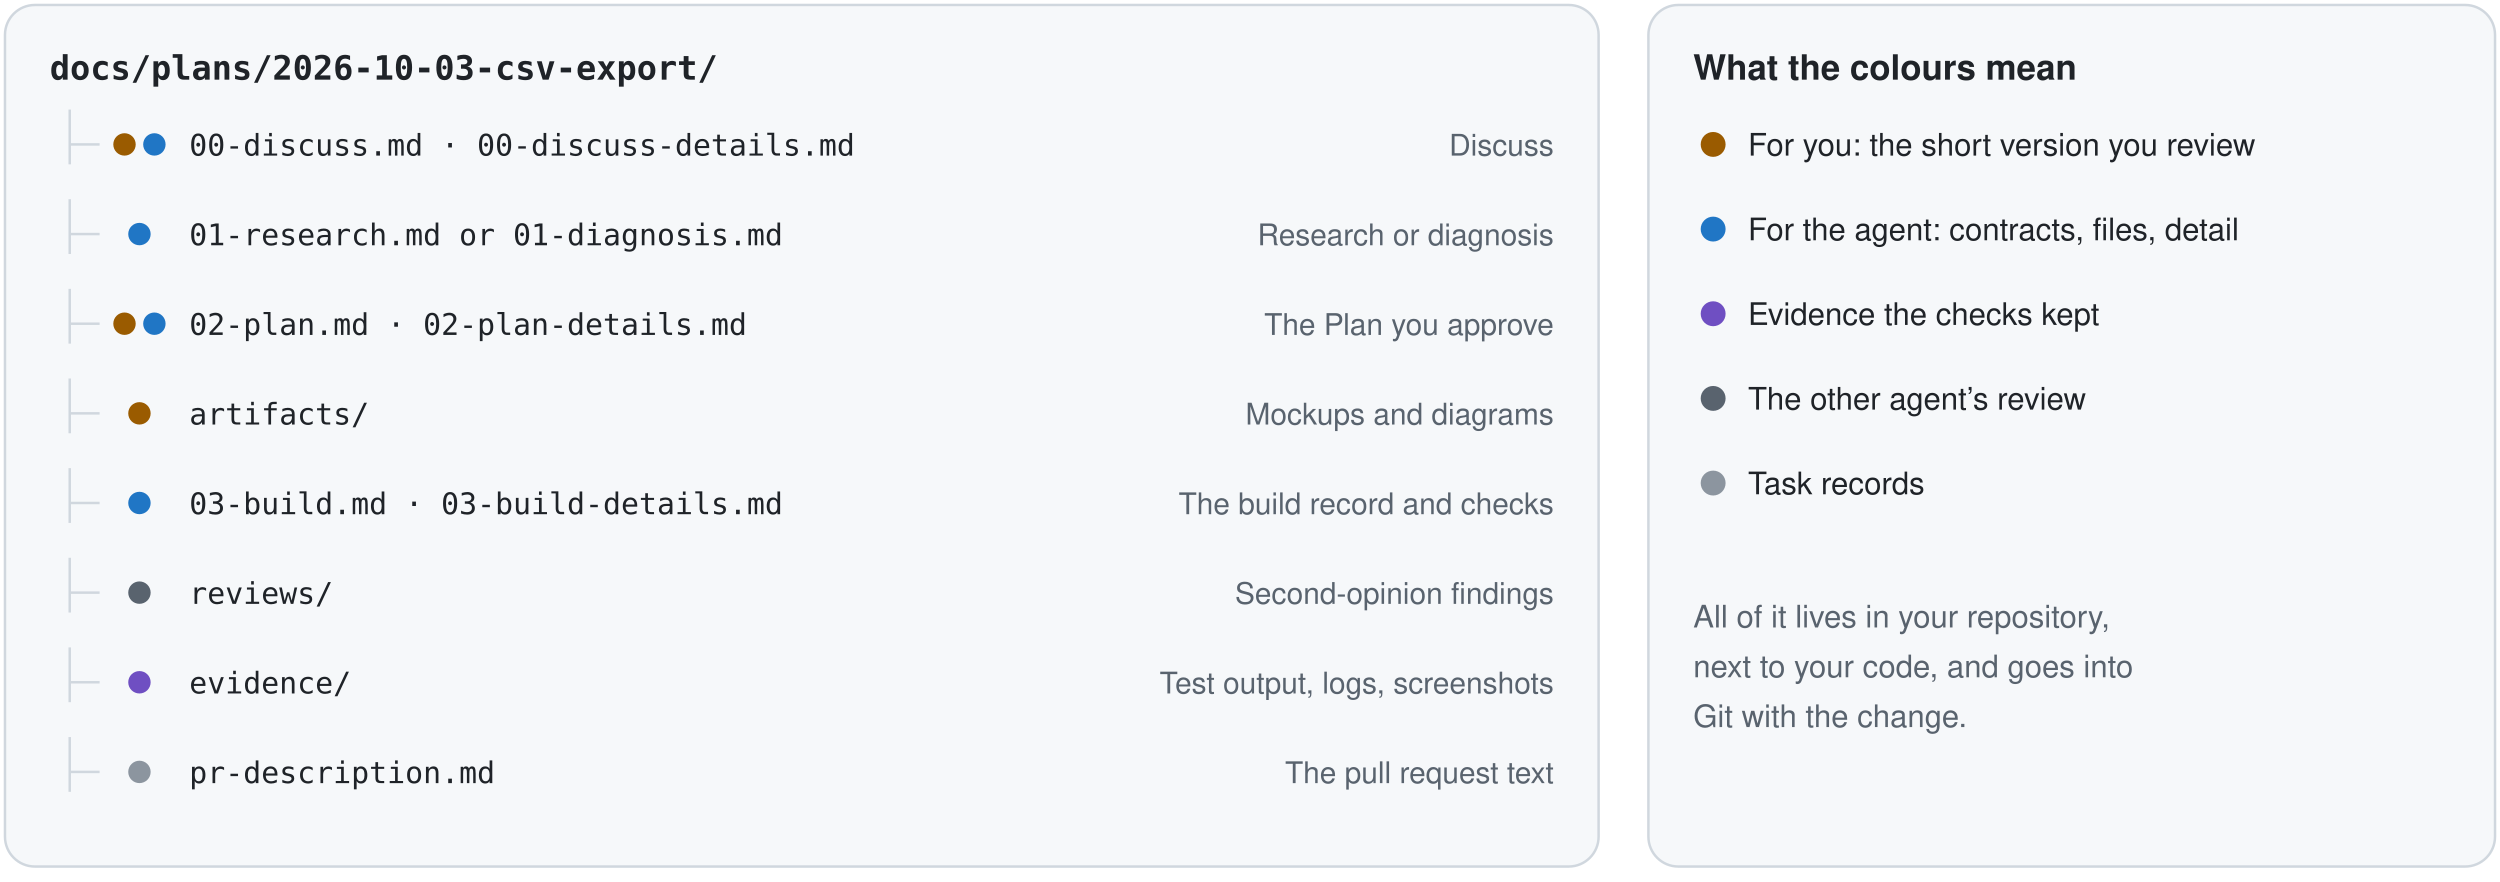
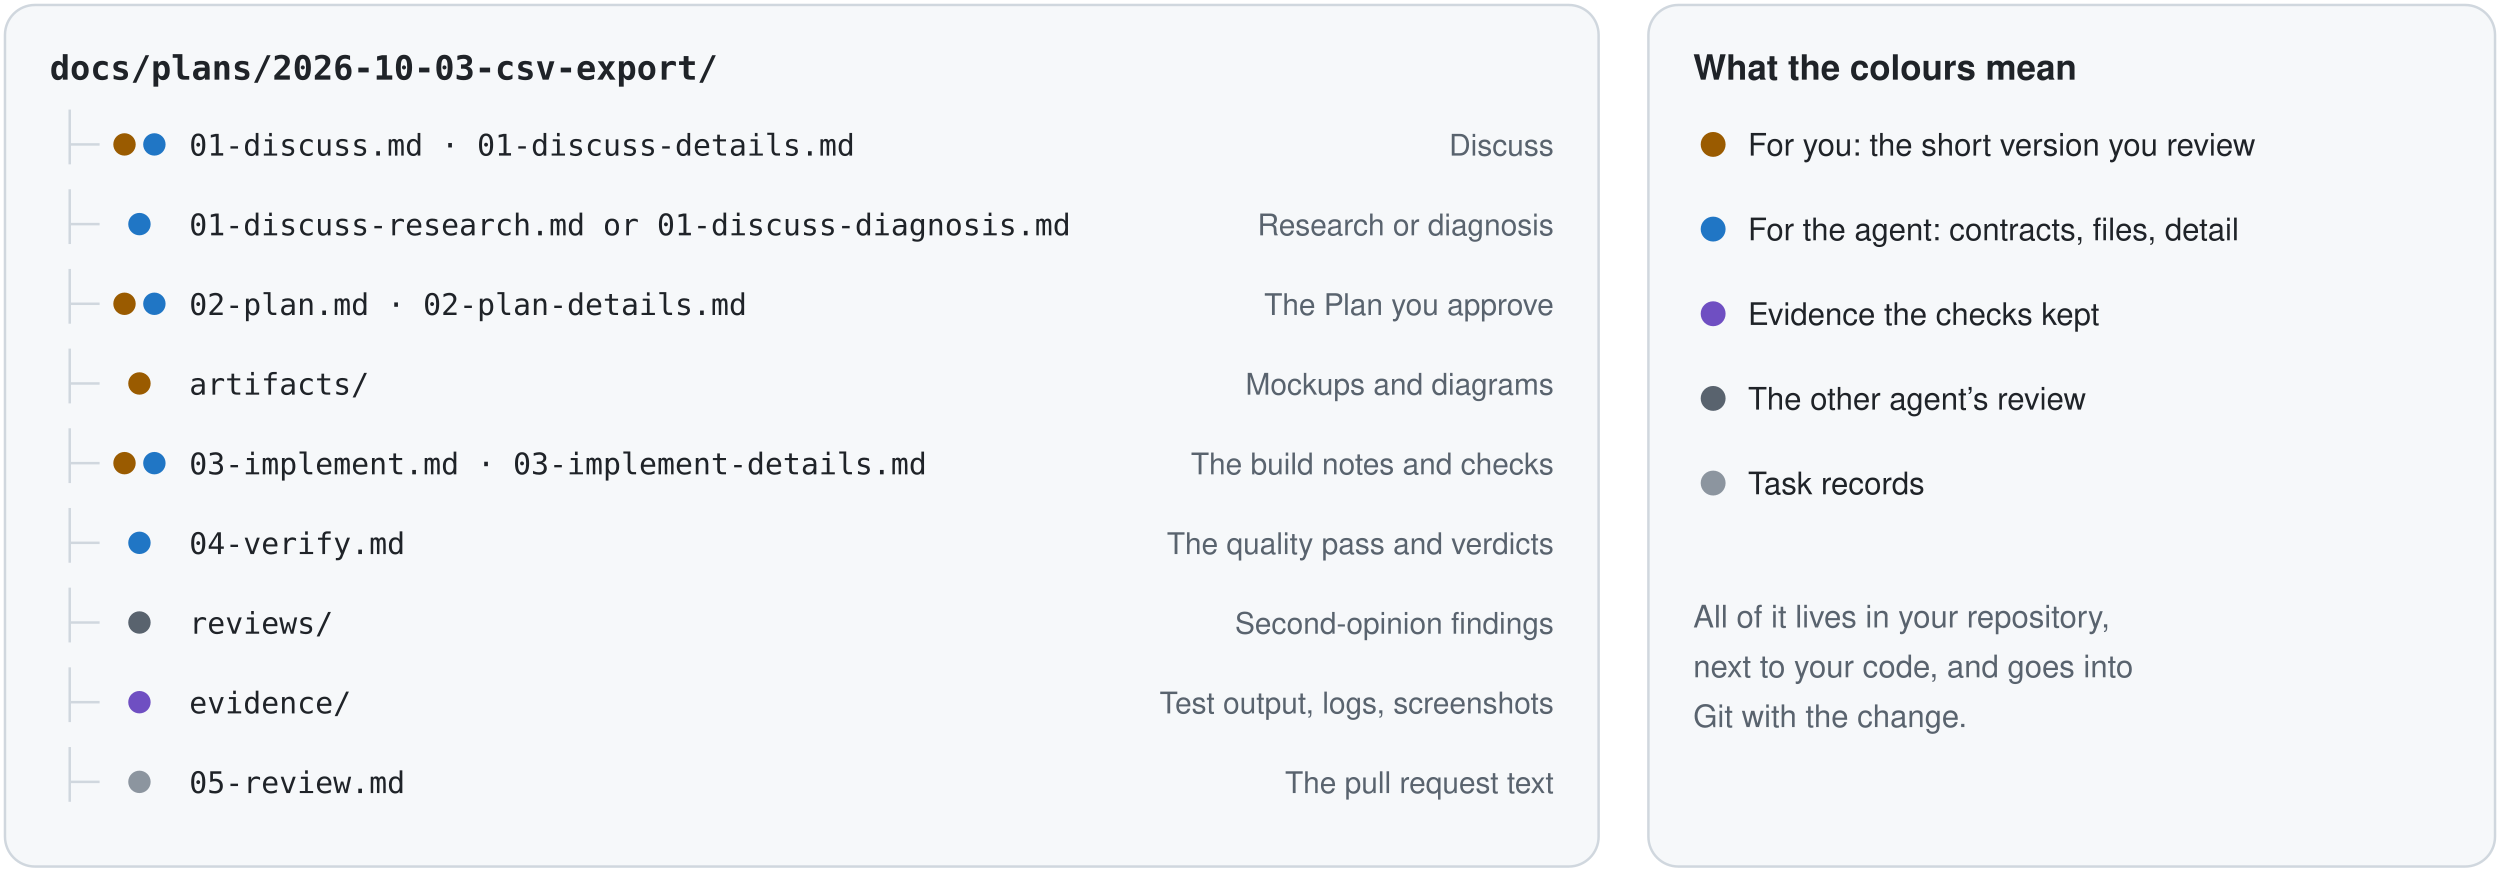
- <svg xmlns="http://www.w3.org/2000/svg" width="1004" height="354" viewBox="-2 -2 1004 354" role="img" aria-label="A task folder in docs/plans: the Discuss and Plan documents with their details, research or diagnosis, mockups, the build record, reviews, evidence and the pull request text">
+ <svg xmlns="http://www.w3.org/2000/svg" width="1004" height="354" viewBox="-2 -2 1004 354" role="img" aria-label="A task folder in docs/plans: one file per step, from 01-discuss to 05-review, with the agent’s details beside Discuss, Plan and Implement, research or diagnosis, mockups, reviews and evidence">
  <rect x="0" y="0" width="640" height="346" rx="12" fill="#f6f8fa" stroke="#d0d7de" stroke-width="1" />
  <text x="18" y="30" font-family="ui-monospace, SFMono-Regular, Menlo, Consolas, monospace" font-size="13.5" font-weight="700" fill="#1f2328" text-anchor="start">docs/plans/2026-10-03-csv-export/</text>
  <line x1="26" y1="42" x2="26" y2="64" stroke="#d0d7de" />
  <line x1="26" y1="56" x2="38" y2="56" stroke="#d0d7de" />
  <circle cx="48" cy="56" r="4.5" fill="#9a5b00" />
  <circle cx="60" cy="56" r="4.5" fill="#2076c5" />
-   <text x="74" y="60.5" font-family="ui-monospace, SFMono-Regular, Menlo, Consolas, monospace" font-size="12" font-weight="500" fill="#1f2328" text-anchor="start">00-discuss.md · 00-discuss-details.md</text>
+   <text x="74" y="60.5" font-family="ui-monospace, SFMono-Regular, Menlo, Consolas, monospace" font-size="12" font-weight="500" fill="#1f2328" text-anchor="start">01-discuss.md · 01-discuss-details.md</text>
  <text x="622" y="60.5" font-family="-apple-system, BlinkMacSystemFont, 'Segoe UI', 'Helvetica Neue', Helvetica, Arial, sans-serif" font-size="12" font-weight="400" fill="#59636e" text-anchor="end">Discuss</text>
-   <line x1="26" y1="78" x2="26" y2="100" stroke="#d0d7de" />
-   <line x1="26" y1="92" x2="38" y2="92" stroke="#d0d7de" />
-   <circle cx="54" cy="92" r="4.5" fill="#2076c5" />
-   <text x="74" y="96.5" font-family="ui-monospace, SFMono-Regular, Menlo, Consolas, monospace" font-size="12" font-weight="500" fill="#1f2328" text-anchor="start">01-research.md or 01-diagnosis.md</text>
-   <text x="622" y="96.5" font-family="-apple-system, BlinkMacSystemFont, 'Segoe UI', 'Helvetica Neue', Helvetica, Arial, sans-serif" font-size="12" font-weight="400" fill="#59636e" text-anchor="end">Research or diagnosis</text>
-   <line x1="26" y1="114" x2="26" y2="136" stroke="#d0d7de" />
-   <line x1="26" y1="128" x2="38" y2="128" stroke="#d0d7de" />
-   <circle cx="48" cy="128" r="4.5" fill="#9a5b00" />
-   <circle cx="60" cy="128" r="4.5" fill="#2076c5" />
-   <text x="74" y="132.5" font-family="ui-monospace, SFMono-Regular, Menlo, Consolas, monospace" font-size="12" font-weight="500" fill="#1f2328" text-anchor="start">02-plan.md · 02-plan-details.md</text>
-   <text x="622" y="132.5" font-family="-apple-system, BlinkMacSystemFont, 'Segoe UI', 'Helvetica Neue', Helvetica, Arial, sans-serif" font-size="12" font-weight="400" fill="#59636e" text-anchor="end">The Plan you approve</text>
-   <line x1="26" y1="150" x2="26" y2="172" stroke="#d0d7de" />
-   <line x1="26" y1="164" x2="38" y2="164" stroke="#d0d7de" />
-   <circle cx="54" cy="164" r="4.5" fill="#9a5b00" />
-   <text x="74" y="168.5" font-family="ui-monospace, SFMono-Regular, Menlo, Consolas, monospace" font-size="12" font-weight="500" fill="#1f2328" text-anchor="start">artifacts/</text>
-   <text x="622" y="168.5" font-family="-apple-system, BlinkMacSystemFont, 'Segoe UI', 'Helvetica Neue', Helvetica, Arial, sans-serif" font-size="12" font-weight="400" fill="#59636e" text-anchor="end">Mockups and diagrams</text>
-   <line x1="26" y1="186" x2="26" y2="208" stroke="#d0d7de" />
-   <line x1="26" y1="200" x2="38" y2="200" stroke="#d0d7de" />
-   <circle cx="54" cy="200" r="4.5" fill="#2076c5" />
-   <text x="74" y="204.5" font-family="ui-monospace, SFMono-Regular, Menlo, Consolas, monospace" font-size="12" font-weight="500" fill="#1f2328" text-anchor="start">03-build.md · 03-build-details.md</text>
-   <text x="622" y="204.5" font-family="-apple-system, BlinkMacSystemFont, 'Segoe UI', 'Helvetica Neue', Helvetica, Arial, sans-serif" font-size="12" font-weight="400" fill="#59636e" text-anchor="end">The build record and checks</text>
-   <line x1="26" y1="222" x2="26" y2="244" stroke="#d0d7de" />
-   <line x1="26" y1="236" x2="38" y2="236" stroke="#d0d7de" />
-   <circle cx="54" cy="236" r="4.5" fill="#59636e" />
-   <text x="74" y="240.5" font-family="ui-monospace, SFMono-Regular, Menlo, Consolas, monospace" font-size="12" font-weight="500" fill="#1f2328" text-anchor="start">reviews/</text>
-   <text x="622" y="240.5" font-family="-apple-system, BlinkMacSystemFont, 'Segoe UI', 'Helvetica Neue', Helvetica, Arial, sans-serif" font-size="12" font-weight="400" fill="#59636e" text-anchor="end">Second-opinion findings</text>
-   <line x1="26" y1="258" x2="26" y2="280" stroke="#d0d7de" />
-   <line x1="26" y1="272" x2="38" y2="272" stroke="#d0d7de" />
-   <circle cx="54" cy="272" r="4.5" fill="#6f4fc2" />
-   <text x="74" y="276.5" font-family="ui-monospace, SFMono-Regular, Menlo, Consolas, monospace" font-size="12" font-weight="500" fill="#1f2328" text-anchor="start">evidence/</text>
-   <text x="622" y="276.5" font-family="-apple-system, BlinkMacSystemFont, 'Segoe UI', 'Helvetica Neue', Helvetica, Arial, sans-serif" font-size="12" font-weight="400" fill="#59636e" text-anchor="end">Test output, logs, screenshots</text>
-   <line x1="26" y1="294" x2="26" y2="316" stroke="#d0d7de" />
-   <line x1="26" y1="308" x2="38" y2="308" stroke="#d0d7de" />
-   <circle cx="54" cy="308" r="4.5" fill="#8c959f" />
-   <text x="74" y="312.5" font-family="ui-monospace, SFMono-Regular, Menlo, Consolas, monospace" font-size="12" font-weight="500" fill="#1f2328" text-anchor="start">pr-description.md</text>
-   <text x="622" y="312.5" font-family="-apple-system, BlinkMacSystemFont, 'Segoe UI', 'Helvetica Neue', Helvetica, Arial, sans-serif" font-size="12" font-weight="400" fill="#59636e" text-anchor="end">The pull request text</text>
+   <line x1="26" y1="74" x2="26" y2="96" stroke="#d0d7de" />
+   <line x1="26" y1="88" x2="38" y2="88" stroke="#d0d7de" />
+   <circle cx="54" cy="88" r="4.5" fill="#2076c5" />
+   <text x="74" y="92.5" font-family="ui-monospace, SFMono-Regular, Menlo, Consolas, monospace" font-size="12" font-weight="500" fill="#1f2328" text-anchor="start">01-discuss-research.md or 01-discuss-diagnosis.md</text>
+   <text x="622" y="92.5" font-family="-apple-system, BlinkMacSystemFont, 'Segoe UI', 'Helvetica Neue', Helvetica, Arial, sans-serif" font-size="12" font-weight="400" fill="#59636e" text-anchor="end">Research or diagnosis</text>
+   <line x1="26" y1="106" x2="26" y2="128" stroke="#d0d7de" />
+   <line x1="26" y1="120" x2="38" y2="120" stroke="#d0d7de" />
+   <circle cx="48" cy="120" r="4.5" fill="#9a5b00" />
+   <circle cx="60" cy="120" r="4.5" fill="#2076c5" />
+   <text x="74" y="124.5" font-family="ui-monospace, SFMono-Regular, Menlo, Consolas, monospace" font-size="12" font-weight="500" fill="#1f2328" text-anchor="start">02-plan.md · 02-plan-details.md</text>
+   <text x="622" y="124.5" font-family="-apple-system, BlinkMacSystemFont, 'Segoe UI', 'Helvetica Neue', Helvetica, Arial, sans-serif" font-size="12" font-weight="400" fill="#59636e" text-anchor="end">The Plan you approve</text>
+   <line x1="26" y1="138" x2="26" y2="160" stroke="#d0d7de" />
+   <line x1="26" y1="152" x2="38" y2="152" stroke="#d0d7de" />
+   <circle cx="54" cy="152" r="4.5" fill="#9a5b00" />
+   <text x="74" y="156.5" font-family="ui-monospace, SFMono-Regular, Menlo, Consolas, monospace" font-size="12" font-weight="500" fill="#1f2328" text-anchor="start">artifacts/</text>
+   <text x="622" y="156.5" font-family="-apple-system, BlinkMacSystemFont, 'Segoe UI', 'Helvetica Neue', Helvetica, Arial, sans-serif" font-size="12" font-weight="400" fill="#59636e" text-anchor="end">Mockups and diagrams</text>
+   <line x1="26" y1="170" x2="26" y2="192" stroke="#d0d7de" />
+   <line x1="26" y1="184" x2="38" y2="184" stroke="#d0d7de" />
+   <circle cx="48" cy="184" r="4.5" fill="#9a5b00" />
+   <circle cx="60" cy="184" r="4.5" fill="#2076c5" />
+   <text x="74" y="188.5" font-family="ui-monospace, SFMono-Regular, Menlo, Consolas, monospace" font-size="12" font-weight="500" fill="#1f2328" text-anchor="start">03-implement.md · 03-implement-details.md</text>
+   <text x="622" y="188.5" font-family="-apple-system, BlinkMacSystemFont, 'Segoe UI', 'Helvetica Neue', Helvetica, Arial, sans-serif" font-size="12" font-weight="400" fill="#59636e" text-anchor="end">The build notes and checks</text>
+   <line x1="26" y1="202" x2="26" y2="224" stroke="#d0d7de" />
+   <line x1="26" y1="216" x2="38" y2="216" stroke="#d0d7de" />
+   <circle cx="54" cy="216" r="4.5" fill="#2076c5" />
+   <text x="74" y="220.5" font-family="ui-monospace, SFMono-Regular, Menlo, Consolas, monospace" font-size="12" font-weight="500" fill="#1f2328" text-anchor="start">04-verify.md</text>
+   <text x="622" y="220.5" font-family="-apple-system, BlinkMacSystemFont, 'Segoe UI', 'Helvetica Neue', Helvetica, Arial, sans-serif" font-size="12" font-weight="400" fill="#59636e" text-anchor="end">The quality pass and verdicts</text>
+   <line x1="26" y1="234" x2="26" y2="256" stroke="#d0d7de" />
+   <line x1="26" y1="248" x2="38" y2="248" stroke="#d0d7de" />
+   <circle cx="54" cy="248" r="4.5" fill="#59636e" />
+   <text x="74" y="252.5" font-family="ui-monospace, SFMono-Regular, Menlo, Consolas, monospace" font-size="12" font-weight="500" fill="#1f2328" text-anchor="start">reviews/</text>
+   <text x="622" y="252.5" font-family="-apple-system, BlinkMacSystemFont, 'Segoe UI', 'Helvetica Neue', Helvetica, Arial, sans-serif" font-size="12" font-weight="400" fill="#59636e" text-anchor="end">Second-opinion findings</text>
+   <line x1="26" y1="266" x2="26" y2="288" stroke="#d0d7de" />
+   <line x1="26" y1="280" x2="38" y2="280" stroke="#d0d7de" />
+   <circle cx="54" cy="280" r="4.5" fill="#6f4fc2" />
+   <text x="74" y="284.5" font-family="ui-monospace, SFMono-Regular, Menlo, Consolas, monospace" font-size="12" font-weight="500" fill="#1f2328" text-anchor="start">evidence/</text>
+   <text x="622" y="284.5" font-family="-apple-system, BlinkMacSystemFont, 'Segoe UI', 'Helvetica Neue', Helvetica, Arial, sans-serif" font-size="12" font-weight="400" fill="#59636e" text-anchor="end">Test output, logs, screenshots</text>
+   <line x1="26" y1="298" x2="26" y2="320" stroke="#d0d7de" />
+   <line x1="26" y1="312" x2="38" y2="312" stroke="#d0d7de" />
+   <circle cx="54" cy="312" r="4.5" fill="#8c959f" />
+   <text x="74" y="316.5" font-family="ui-monospace, SFMono-Regular, Menlo, Consolas, monospace" font-size="12" font-weight="500" fill="#1f2328" text-anchor="start">05-review.md</text>
+   <text x="622" y="316.5" font-family="-apple-system, BlinkMacSystemFont, 'Segoe UI', 'Helvetica Neue', Helvetica, Arial, sans-serif" font-size="12" font-weight="400" fill="#59636e" text-anchor="end">The pull request text</text>
  <rect x="660" y="0" width="340" height="346" rx="12" fill="#f6f8fa" stroke="#d0d7de" stroke-width="1" />
  <text x="678" y="30" font-family="-apple-system, BlinkMacSystemFont, 'Segoe UI', 'Helvetica Neue', Helvetica, Arial, sans-serif" font-size="14" font-weight="650" fill="#1f2328" text-anchor="start">What the colours mean</text>
  <circle cx="686" cy="56" r="5" fill="#9a5b00" />
  <text x="700" y="60.5" font-family="-apple-system, BlinkMacSystemFont, 'Segoe UI', 'Helvetica Neue', Helvetica, Arial, sans-serif" font-size="12.5" font-weight="500" fill="#1f2328" text-anchor="start">For you: the short version you review</text>
  <circle cx="686" cy="90" r="5" fill="#2076c5" />
  <text x="700" y="94.5" font-family="-apple-system, BlinkMacSystemFont, 'Segoe UI', 'Helvetica Neue', Helvetica, Arial, sans-serif" font-size="12.5" font-weight="500" fill="#1f2328" text-anchor="start">For the agent: contracts, files, detail</text>
  <circle cx="686" cy="124" r="5" fill="#6f4fc2" />
  <text x="700" y="128.5" font-family="-apple-system, BlinkMacSystemFont, 'Segoe UI', 'Helvetica Neue', Helvetica, Arial, sans-serif" font-size="12.5" font-weight="500" fill="#1f2328" text-anchor="start">Evidence the checks kept</text>
  <circle cx="686" cy="158" r="5" fill="#59636e" />
  <text x="700" y="162.5" font-family="-apple-system, BlinkMacSystemFont, 'Segoe UI', 'Helvetica Neue', Helvetica, Arial, sans-serif" font-size="12.5" font-weight="500" fill="#1f2328" text-anchor="start">The other agent’s review</text>
  <circle cx="686" cy="192" r="5" fill="#8c959f" />
  <text x="700" y="196.5" font-family="-apple-system, BlinkMacSystemFont, 'Segoe UI', 'Helvetica Neue', Helvetica, Arial, sans-serif" font-size="12.5" font-weight="500" fill="#1f2328" text-anchor="start">Task records</text>
  <text x="678" y="250" font-family="-apple-system, BlinkMacSystemFont, 'Segoe UI', 'Helvetica Neue', Helvetica, Arial, sans-serif" font-size="12.5" font-weight="400" fill="#59636e" text-anchor="start">All of it lives in your repository,</text>
  <text x="678" y="270" font-family="-apple-system, BlinkMacSystemFont, 'Segoe UI', 'Helvetica Neue', Helvetica, Arial, sans-serif" font-size="12.5" font-weight="400" fill="#59636e" text-anchor="start">next to your code, and goes into</text>
  <text x="678" y="290" font-family="-apple-system, BlinkMacSystemFont, 'Segoe UI', 'Helvetica Neue', Helvetica, Arial, sans-serif" font-size="12.5" font-weight="400" fill="#59636e" text-anchor="start">Git with the change.</text>
</svg>
